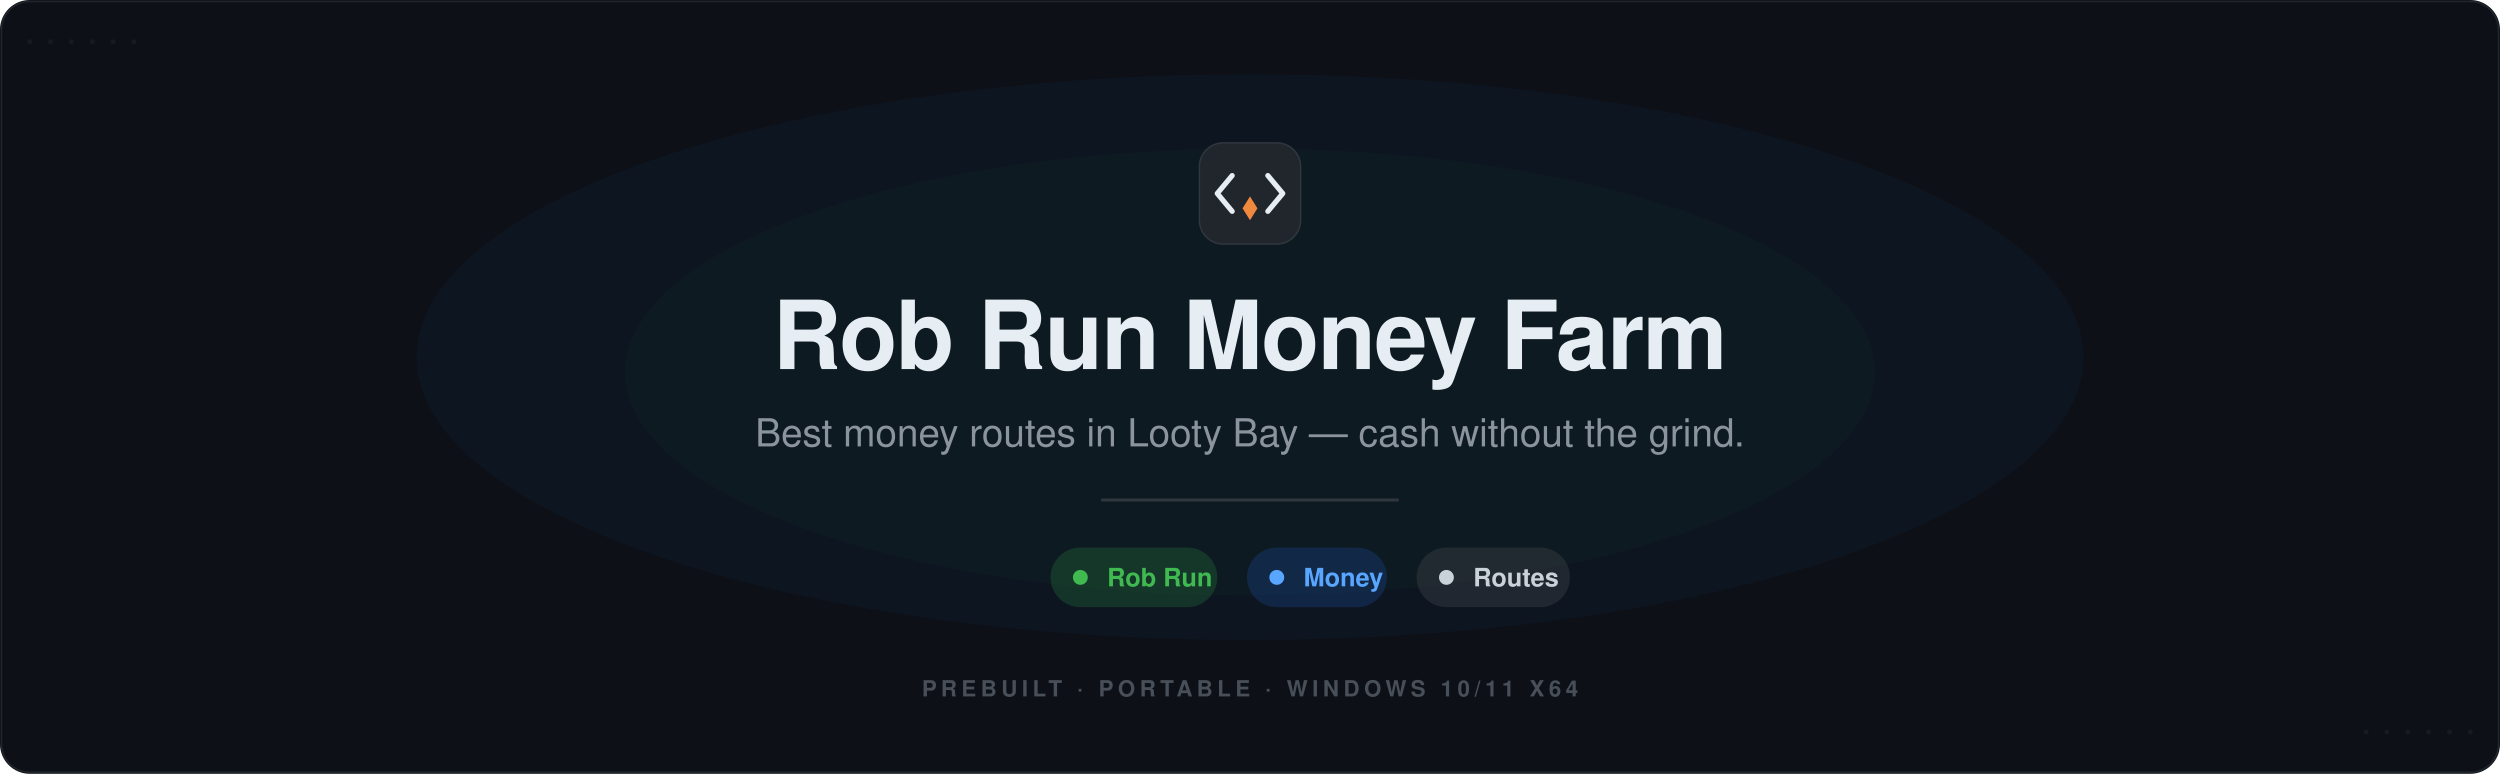
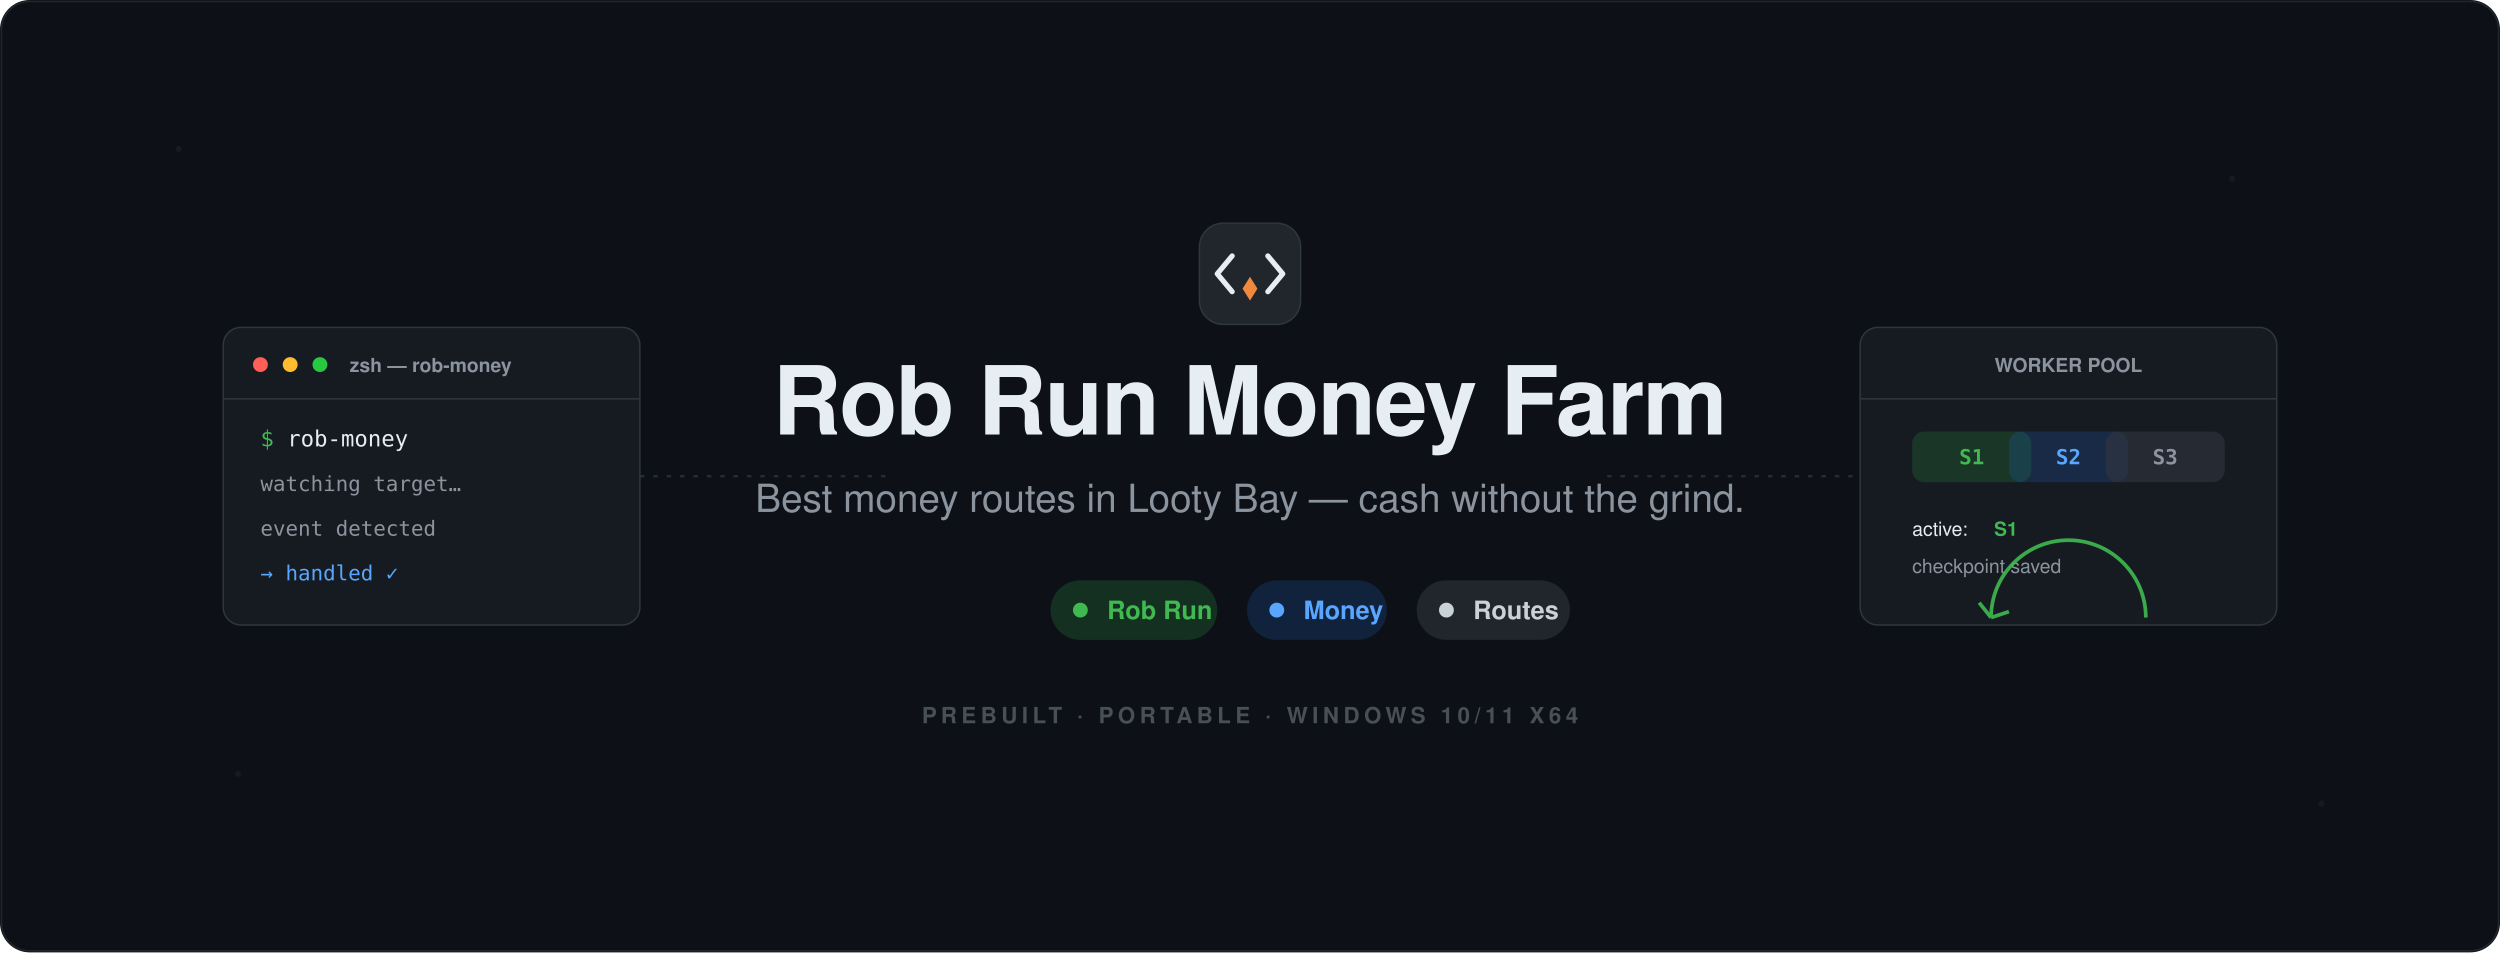
- <svg xmlns="http://www.w3.org/2000/svg" width="1680" height="520" viewBox="0 0 1680 520" fill="none" font-family="Segoe UI, Helvetica, Arial, sans-serif">
-   <rect width="1680" height="520" rx="20" fill="#0d1117" />
-   <rect x="1" y="1" width="1678" height="518" rx="19" fill="none" stroke="#21262d" />
-   <ellipse cx="840" cy="240" rx="560" ry="190" fill="#1f6feb" opacity="0.05" />
-   <ellipse cx="840" cy="250" rx="420" ry="150" fill="#238636" opacity="0.05" />
+ <svg xmlns="http://www.w3.org/2000/svg" width="1680" height="640" viewBox="0 0 1680 640" fill="none" font-family="Segoe UI, Helvetica, Arial, sans-serif">
+   <rect width="1680" height="640" rx="20" fill="#0d1117" />
+   <rect x="1" y="1" width="1678" height="638" rx="19" fill="none" stroke="#21262d" />
  <g fill="#161b22">
-     <circle cx="20" cy="28" r="1.6" />
-     <circle cx="34" cy="28" r="1.6" />
-     <circle cx="48" cy="28" r="1.6" />
-     <circle cx="62" cy="28" r="1.6" />
-     <circle cx="76" cy="28" r="1.6" />
-     <circle cx="90" cy="28" r="1.6" />
-     <circle cx="1660" cy="492" r="1.6" />
-     <circle cx="1646" cy="492" r="1.6" />
-     <circle cx="1632" cy="492" r="1.6" />
-     <circle cx="1618" cy="492" r="1.6" />
-     <circle cx="1604" cy="492" r="1.6" />
-     <circle cx="1590" cy="492" r="1.6" />
+     <circle cx="120" cy="100" r="2" />
+     <circle cx="1560" cy="540" r="2" />
+     <circle cx="1500" cy="120" r="2" />
+     <circle cx="160" cy="520" r="2" />
  </g>
  <g>
-     <rect x="806" y="96" width="68" height="68" rx="16" fill="#21262d" stroke="#30363d" />
-     <path d="M 828 118 l -10 12 l 10 12" stroke="#e6edf3" stroke-width="3.5" stroke-linecap="round" stroke-linejoin="round" fill="none" />
-     <path d="M 852 118 l 10 12 l -10 12" stroke="#e6edf3" stroke-width="3.5" stroke-linecap="round" stroke-linejoin="round" fill="none" />
-     <path d="M 840 132 l 5 8 l -5 8 l -5 -8 z" fill="#f0883e" />
+     <rect x="150" y="220" width="280" height="200" rx="12" fill="#161b22" stroke="#30363d" />
+     <circle cx="175" cy="245" r="5" fill="#ff5f57" />
+     <circle cx="195" cy="245" r="5" fill="#febc2e" />
+     <circle cx="215" cy="245" r="5" fill="#28c840" />
+     <text x="235" y="250" fill="#8b949e" font-size="13" font-weight="600">zsh — rob-money</text>
+     <line x1="150" y1="268" x2="430" y2="268" stroke="#30363d" />
+     <text x="175" y="300" font-family="Menlo, Consolas, monospace" font-size="15" fill="#3fb950">$</text>
+     <text x="193" y="300" font-family="Menlo, Consolas, monospace" font-size="15" fill="#e6edf3">rob-money</text>
+     <text x="175" y="330" font-family="Menlo, Consolas, monospace" font-size="14" fill="#8b949e">watching target…</text>
+     <text x="175" y="360" font-family="Menlo, Consolas, monospace" font-size="14" fill="#8b949e">event detected</text>
+     <text x="175" y="390" font-family="Menlo, Consolas, monospace" font-size="14" fill="#58a6ff">→ handled ✓</text>
  </g>
-   <text x="840" y="248" text-anchor="middle" fill="#e6edf3" font-size="64" font-weight="800" letter-spacing="-1">Rob Run Money Farm</text>
-   <text x="840" y="300" text-anchor="middle" fill="#8b949e" font-size="26" font-weight="500">Best money routes in Looty Bay — cash without the grind.</text>
-   <line x1="740" y1="336" x2="940" y2="336" stroke="#30363d" stroke-width="2" />
-   <rect x="706" y="368" width="112" height="40" rx="20" fill="#2ea043" opacity="0.22" />
-   <circle cx="726" cy="388" r="5" fill="#3fb950" />
-   <text x="744" y="394" fill="#3fb950" font-size="17" font-weight="600">Rob Run</text>
-   <rect x="838" y="368" width="94" height="40" rx="20" fill="#1f6feb" opacity="0.18" />
-   <circle cx="858" cy="388" r="5" fill="#58a6ff" />
-   <text x="876" y="394" fill="#58a6ff" font-size="17" font-weight="600">Money</text>
-   <rect x="952" y="368" width="103" height="40" rx="20" fill="#30363d" opacity="0.55" />
-   <circle cx="972" cy="388" r="5" fill="#c9d1d9" />
-   <text x="990" y="394" fill="#c9d1d9" font-size="17" font-weight="600">Routes</text>
-   <text x="840" y="468" text-anchor="middle" fill="#484f58" font-size="15" font-weight="600" letter-spacing="3">PREBUILT · PORTABLE · WINDOWS 10/11 X64</text>
+   <g>
+     <rect x="1250" y="220" width="280" height="200" rx="12" fill="#161b22" stroke="#30363d" />
+     <text x="1390" y="250" text-anchor="middle" fill="#8b949e" font-size="13" font-weight="600">WORKER POOL</text>
+     <line x1="1250" y1="268" x2="1530" y2="268" stroke="#30363d" />
+     <rect x="1285" y="290" width="80" height="34" rx="8" fill="#238636" opacity="0.25" />
+     <text x="1325" y="312" text-anchor="middle" fill="#3fb950" font-size="14" font-weight="700" font-family="Menlo, Consolas, monospace">S1</text>
+     <rect x="1350" y="290" width="80" height="34" rx="8" fill="#1f6feb" opacity="0.18" />
+     <text x="1390" y="312" text-anchor="middle" fill="#58a6ff" font-size="14" font-weight="700" font-family="Menlo, Consolas, monospace">S2</text>
+     <rect x="1415" y="290" width="80" height="34" rx="8" fill="#30363d" opacity="0.6" />
+     <text x="1455" y="312" text-anchor="middle" fill="#8b949e" font-size="14" font-weight="700" font-family="Menlo, Consolas, monospace">S3</text>
+     <text x="1285" y="360" fill="#e6edf3" font-size="13">active:</text>
+     <text x="1340" y="360" fill="#3fb950" font-size="13" font-weight="700">S1</text>
+     <text x="1285" y="385" fill="#8b949e" font-size="13">checkpoint saved</text>
+     <g stroke="#3fb950" stroke-width="2.5" fill="none" opacity="0.9">
+       <path d="M 1338 415 A 44 44 0 1 1 1442 415" />
+       <path d="M 1338 415 l -8 -10 M 1338 415 l 12 -4" />
+     </g>
+   </g>
+   <g stroke="#30363d" stroke-width="1.5" stroke-dasharray="3 6" opacity="0.8">
+     <line x1="430" y1="320" x2="600" y2="320" />
+     <line x1="1080" y1="320" x2="1250" y2="320" />
+   </g>
+   <g>
+     <rect x="806" y="150" width="68" height="68" rx="16" fill="#21262d" stroke="#30363d" />
+     <path d="M 828 172 l -10 12 l 10 12" stroke="#e6edf3" stroke-width="3.5" stroke-linecap="round" stroke-linejoin="round" fill="none" />
+     <path d="M 852 172 l 10 12 l -10 12" stroke="#e6edf3" stroke-width="3.5" stroke-linecap="round" stroke-linejoin="round" fill="none" />
+     <path d="M 840 186 l 5 8 l -5 8 l -5 -8 z" fill="#f0883e" />
+   </g>
+   <text x="840" y="292" text-anchor="middle" fill="#e6edf3" font-size="64" font-weight="800" letter-spacing="-1">Rob Run Money Farm</text>
+   <text x="840" y="344" text-anchor="middle" fill="#8b949e" font-size="26" font-weight="500">Best money routes in Looty Bay — cash without the grind.</text>
+   <rect x="706" y="390" width="112" height="40" rx="20" fill="#2ea043" opacity="0.22" />
+   <circle cx="726" cy="410" r="5" fill="#3fb950" />
+   <text x="744" y="416" fill="#3fb950" font-size="17" font-weight="600">Rob Run</text>
+   <rect x="838" y="390" width="94" height="40" rx="20" fill="#1f6feb" opacity="0.18" />
+   <circle cx="858" cy="410" r="5" fill="#58a6ff" />
+   <text x="876" y="416" fill="#58a6ff" font-size="17" font-weight="600">Money</text>
+   <rect x="952" y="390" width="103" height="40" rx="20" fill="#30363d" opacity="0.55" />
+   <circle cx="972" cy="410" r="5" fill="#c9d1d9" />
+   <text x="990" y="416" fill="#c9d1d9" font-size="17" font-weight="600">Routes</text>
+   <text x="840" y="486" text-anchor="middle" fill="#484f58" font-size="15" font-weight="600" letter-spacing="3">PREBUILT · PORTABLE · WINDOWS 10/11 X64</text>
</svg>
